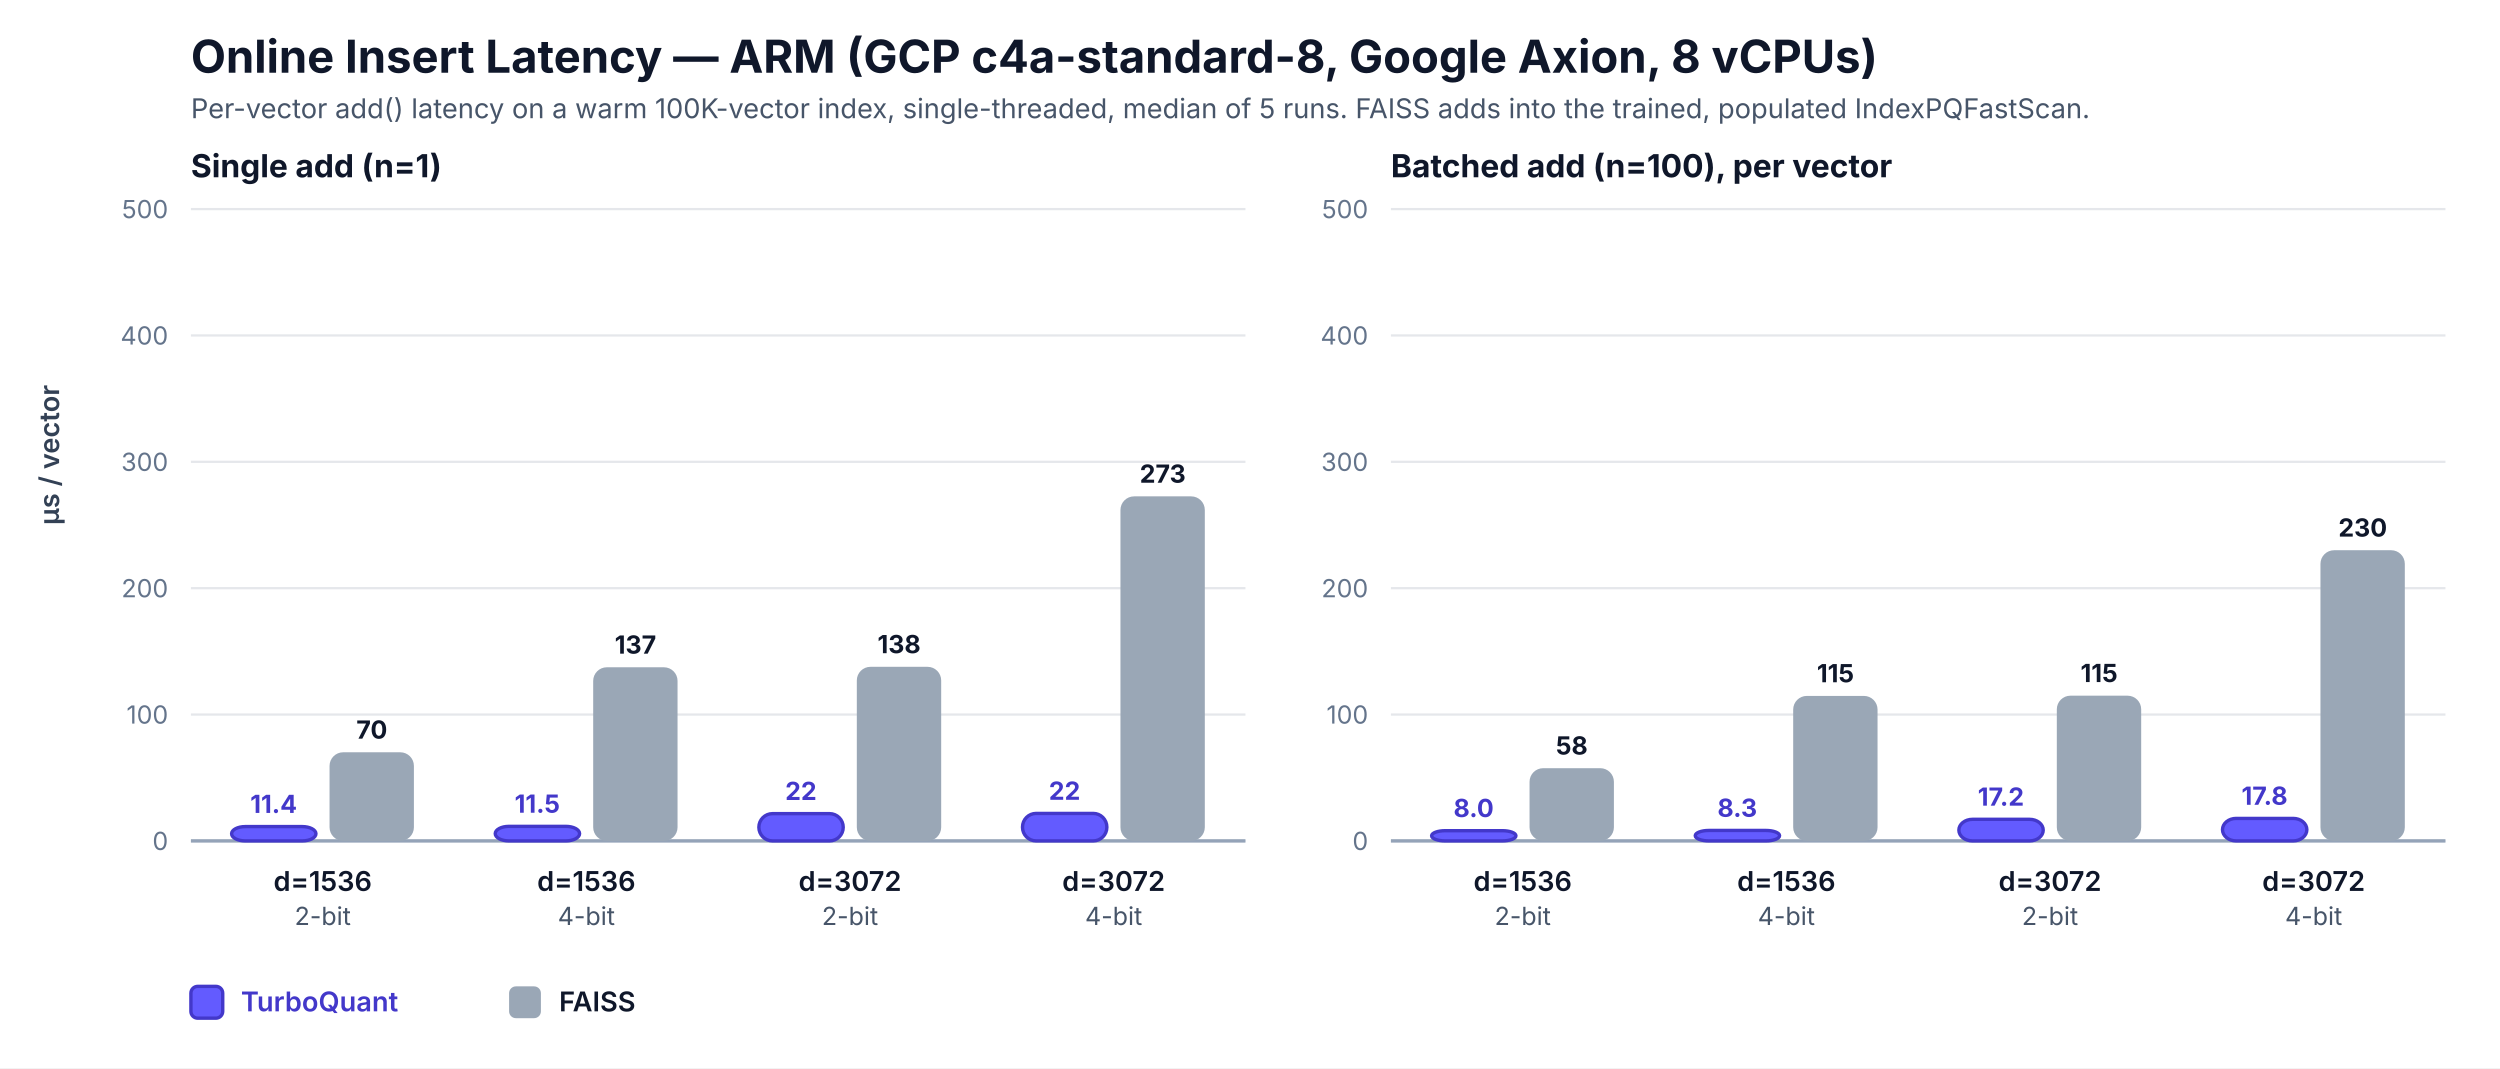
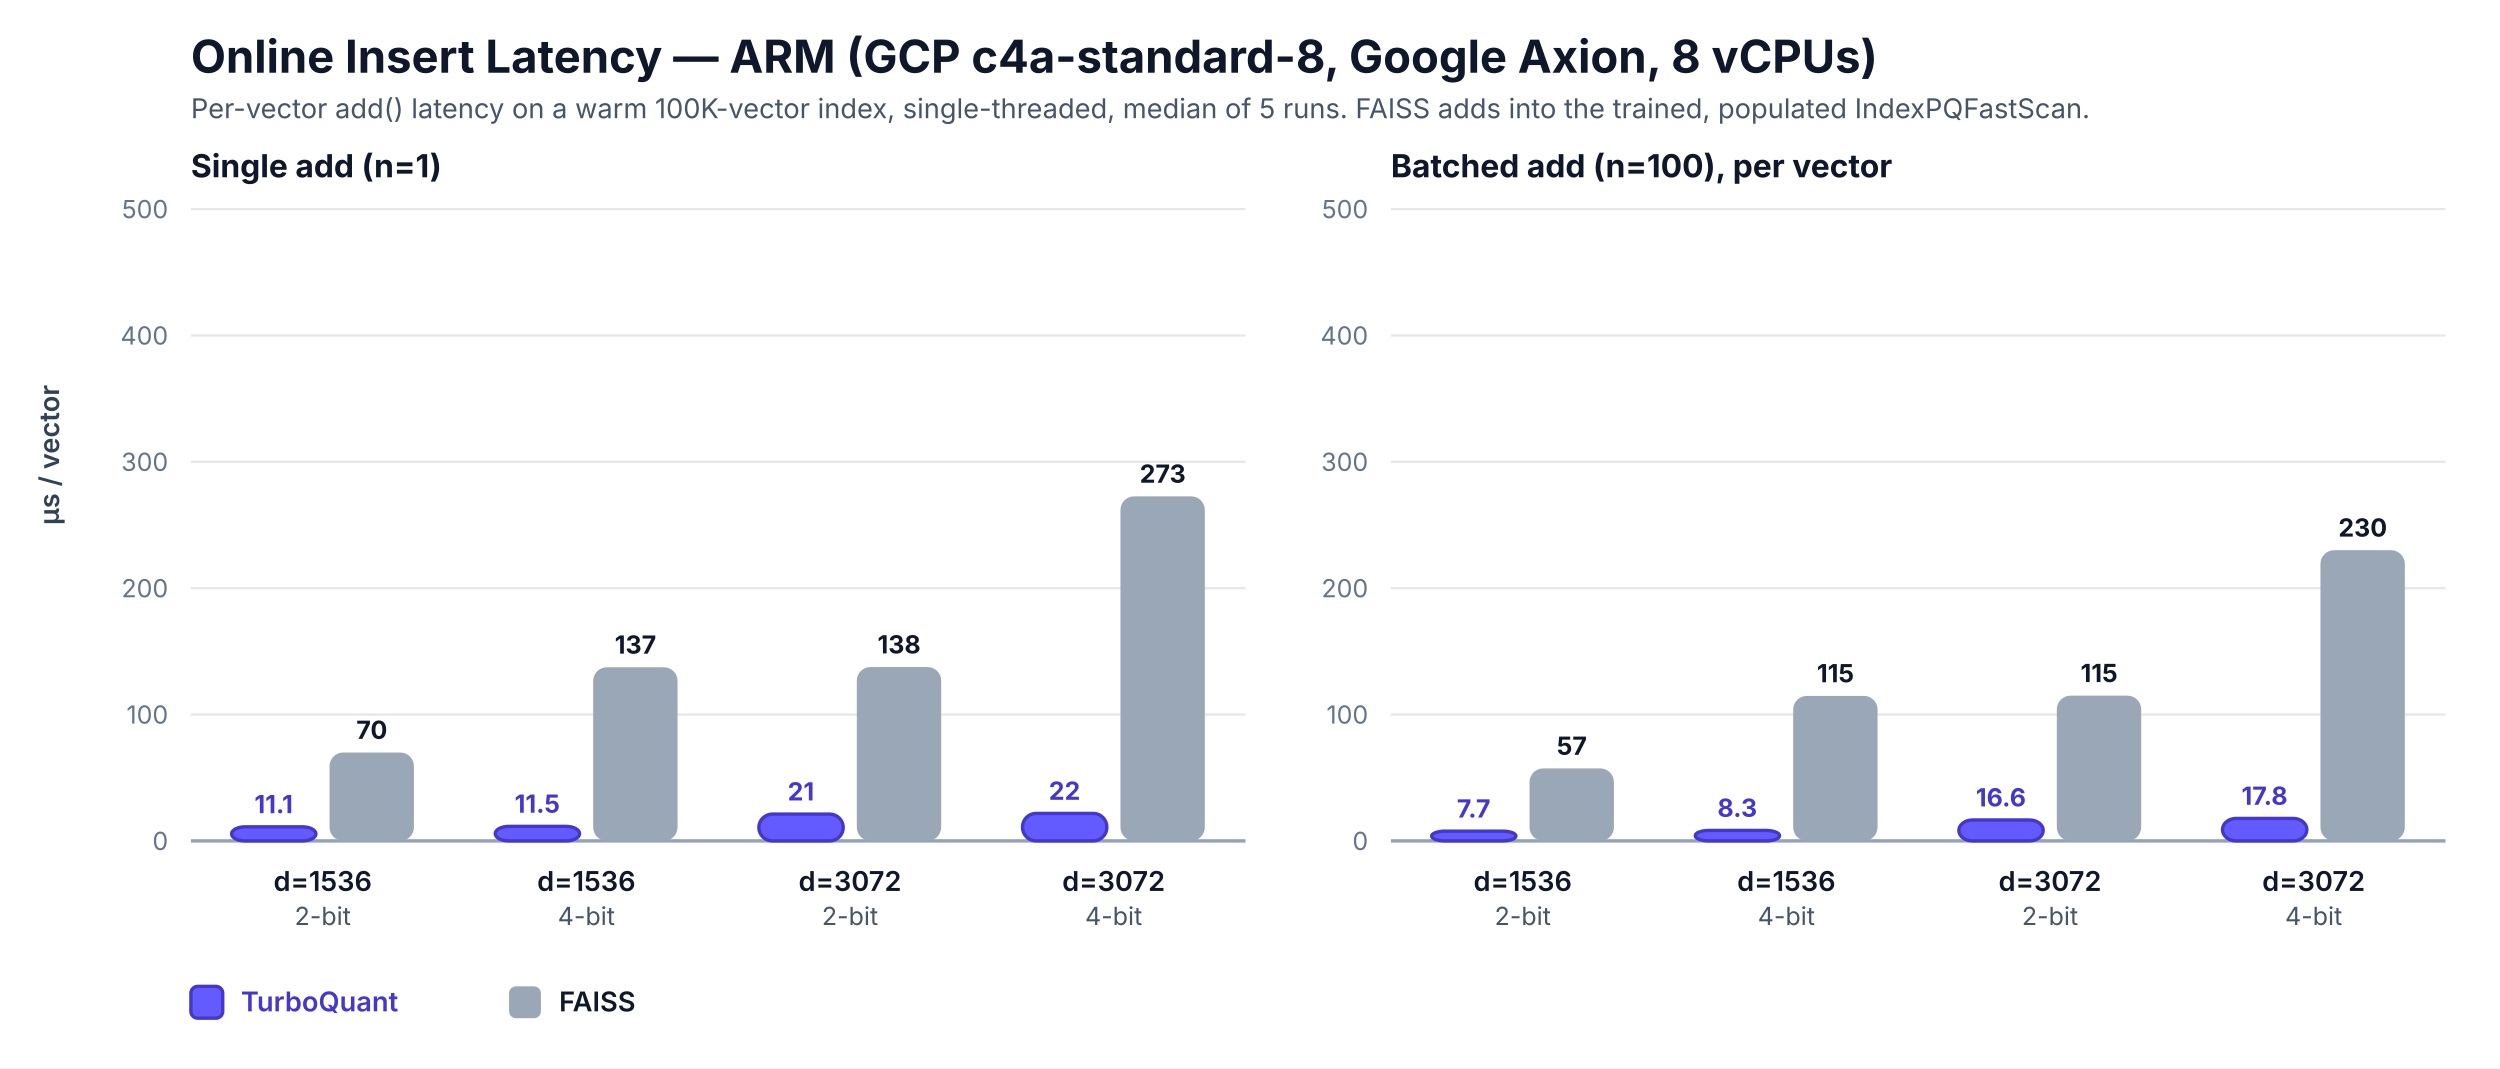
<svg xmlns="http://www.w3.org/2000/svg" width="1100" height="470" viewBox="0 0 1100 470" role="img" aria-label="Online Insert Latency — ARM (GCP c4a-standard-8, Google Axion, 8 vCPUs)">
  <style>
  .title { font: 700 20px -apple-system, BlinkMacSystemFont, "Segoe UI", sans-serif; fill: #0f172a; }
  .subtitle { font: 400 12px -apple-system, BlinkMacSystemFont, "Segoe UI", sans-serif; fill: #475569; }
  .panel { font: 700 14px -apple-system, BlinkMacSystemFont, "Segoe UI", sans-serif; fill: #0f172a; }
  .label { font: 600 12px -apple-system, BlinkMacSystemFont, "Segoe UI", sans-serif; fill: #0f172a; }
  .secondary { font: 400 11px -apple-system, BlinkMacSystemFont, "Segoe UI", sans-serif; fill: #475569; }
  .tick { font: 400 11px -apple-system, BlinkMacSystemFont, "Segoe UI", sans-serif; fill: #64748b; }
  .value { font: 700 11px -apple-system, BlinkMacSystemFont, "Segoe UI", sans-serif; fill: #0f172a; }
  .value-accent { font: 700 11px -apple-system, BlinkMacSystemFont, "Segoe UI", sans-serif; fill: #4338ca; }
  .axis { font: 600 12px -apple-system, BlinkMacSystemFont, "Segoe UI", sans-serif; fill: #334155; }
  .legend { font: 600 12px -apple-system, BlinkMacSystemFont, "Segoe UI", sans-serif; fill: #0f172a; }
</style>
  <rect width="100%" height="100%" fill="#ffffff" />
  <text x="84" y="32" class="title">Online Insert Latency — ARM (GCP c4a-standard-8, Google Axion, 8 vCPUs)</text>
  <text x="84" y="52" class="subtitle">Per-vector add() latency on a warm 100K-vector index, single-threaded, median of 5 runs. FAISS adds into the trained, populated IndexPQFastScan.</text>
  <line x1="84.0" y1="370.0" x2="548.0" y2="370.0" stroke="#e5e7eb" stroke-width="1" />
  <text x="74.0" y="374.0" text-anchor="end" class="tick">0</text>
  <line x1="84.0" y1="314.4" x2="548.0" y2="314.4" stroke="#e5e7eb" stroke-width="1" />
  <text x="74.0" y="318.4" text-anchor="end" class="tick">100</text>
  <line x1="84.0" y1="258.8" x2="548.0" y2="258.8" stroke="#e5e7eb" stroke-width="1" />
  <text x="74.0" y="262.8" text-anchor="end" class="tick">200</text>
  <line x1="84.0" y1="203.2" x2="548.0" y2="203.2" stroke="#e5e7eb" stroke-width="1" />
  <text x="74.0" y="207.2" text-anchor="end" class="tick">300</text>
  <line x1="84.0" y1="147.6" x2="548.0" y2="147.6" stroke="#e5e7eb" stroke-width="1" />
  <text x="74.0" y="151.6" text-anchor="end" class="tick">400</text>
  <line x1="84.0" y1="92.0" x2="548.0" y2="92.0" stroke="#e5e7eb" stroke-width="1" />
  <text x="74.0" y="96.0" text-anchor="end" class="tick">500</text>
  <line x1="84.0" y1="370.0" x2="548.0" y2="370.0" stroke="#94a3b8" stroke-width="1.5" />
  <text x="84.0" y="78" class="panel">Single add (n=1)</text>
-   <rect x="101.9" y="363.7" width="37.12" height="6.3" rx="6" fill="#635bff" stroke="#4338ca" stroke-width="1.5" />
-   <rect x="145.0" y="331.0" width="37.12" height="39.0" rx="6" fill="#9aa7b6" />
-   <text x="120.4" y="357.7" text-anchor="middle" class="value-accent">11.4</text>
-   <text x="163.6" y="325.0" text-anchor="middle" class="value">70</text>
+   <rect x="101.9" y="363.8" width="37.12" height="6.2" rx="6" fill="#635bff" stroke="#4338ca" stroke-width="1.5" />
+   <rect x="145.0" y="331.1" width="37.12" height="38.9" rx="6" fill="#9aa7b6" />
+   <text x="120.4" y="357.8" text-anchor="middle" class="value-accent">11.1</text>
+   <text x="163.6" y="325.1" text-anchor="middle" class="value">70</text>
  <text x="142.0" y="392" text-anchor="middle" class="label">d=1536</text>
  <text x="142.0" y="407" text-anchor="middle" class="secondary">2-bit</text>
  <rect x="217.9" y="363.6" width="37.12" height="6.4" rx="6" fill="#635bff" stroke="#4338ca" stroke-width="1.5" />
  <rect x="261.0" y="293.6" width="37.12" height="76.4" rx="6" fill="#9aa7b6" />
  <text x="236.4" y="357.6" text-anchor="middle" class="value-accent">11.5</text>
  <text x="279.6" y="287.6" text-anchor="middle" class="value">137</text>
  <text x="258.0" y="392" text-anchor="middle" class="label">d=1536</text>
  <text x="258.0" y="407" text-anchor="middle" class="secondary">4-bit</text>
-   <rect x="333.9" y="358.0" width="37.12" height="12.0" rx="6" fill="#635bff" stroke="#4338ca" stroke-width="1.5" />
-   <rect x="377.0" y="293.4" width="37.12" height="76.6" rx="6" fill="#9aa7b6" />
-   <text x="352.4" y="352.0" text-anchor="middle" class="value-accent">22</text>
-   <text x="395.6" y="287.4" text-anchor="middle" class="value">138</text>
+   <rect x="333.9" y="358.2" width="37.12" height="11.8" rx="6" fill="#635bff" stroke="#4338ca" stroke-width="1.5" />
+   <rect x="377.0" y="293.5" width="37.12" height="76.5" rx="6" fill="#9aa7b6" />
+   <text x="352.4" y="352.2" text-anchor="middle" class="value-accent">21</text>
+   <text x="395.6" y="287.5" text-anchor="middle" class="value">138</text>
  <text x="374.0" y="392" text-anchor="middle" class="label">d=3072</text>
  <text x="374.0" y="407" text-anchor="middle" class="secondary">2-bit</text>
  <rect x="449.9" y="357.9" width="37.12" height="12.1" rx="6" fill="#635bff" stroke="#4338ca" stroke-width="1.5" />
  <rect x="493.0" y="218.4" width="37.12" height="151.6" rx="6" fill="#9aa7b6" />
  <text x="468.4" y="351.9" text-anchor="middle" class="value-accent">22</text>
  <text x="511.6" y="212.4" text-anchor="middle" class="value">273</text>
  <text x="490.0" y="392" text-anchor="middle" class="label">d=3072</text>
  <text x="490.0" y="407" text-anchor="middle" class="secondary">4-bit</text>
  <line x1="612.0" y1="370.0" x2="1076.0" y2="370.0" stroke="#e5e7eb" stroke-width="1" />
  <text x="602.0" y="374.0" text-anchor="end" class="tick">0</text>
  <line x1="612.0" y1="314.4" x2="1076.0" y2="314.4" stroke="#e5e7eb" stroke-width="1" />
  <text x="602.0" y="318.4" text-anchor="end" class="tick">100</text>
  <line x1="612.0" y1="258.8" x2="1076.0" y2="258.8" stroke="#e5e7eb" stroke-width="1" />
  <text x="602.0" y="262.8" text-anchor="end" class="tick">200</text>
  <line x1="612.0" y1="203.2" x2="1076.0" y2="203.2" stroke="#e5e7eb" stroke-width="1" />
  <text x="602.0" y="207.2" text-anchor="end" class="tick">300</text>
  <line x1="612.0" y1="147.6" x2="1076.0" y2="147.6" stroke="#e5e7eb" stroke-width="1" />
  <text x="602.0" y="151.6" text-anchor="end" class="tick">400</text>
  <line x1="612.0" y1="92.0" x2="1076.0" y2="92.0" stroke="#e5e7eb" stroke-width="1" />
  <text x="602.0" y="96.0" text-anchor="end" class="tick">500</text>
  <line x1="612.0" y1="370.0" x2="1076.0" y2="370.0" stroke="#94a3b8" stroke-width="1.5" />
  <text x="612.0" y="78" class="panel">Batched add (n=100), per vector</text>
-   <rect x="629.9" y="365.5" width="37.12" height="4.5" rx="6" fill="#635bff" stroke="#4338ca" stroke-width="1.5" />
-   <rect x="673.0" y="338.0" width="37.12" height="32.0" rx="6" fill="#9aa7b6" />
-   <text x="648.4" y="359.5" text-anchor="middle" class="value-accent">8.0</text>
-   <text x="691.6" y="332.0" text-anchor="middle" class="value">58</text>
+   <rect x="629.9" y="365.7" width="37.12" height="4.3" rx="6" fill="#635bff" stroke="#4338ca" stroke-width="1.5" />
+   <rect x="673.0" y="338.1" width="37.12" height="31.9" rx="6" fill="#9aa7b6" />
+   <text x="648.4" y="359.7" text-anchor="middle" class="value-accent">7.7</text>
+   <text x="691.6" y="332.1" text-anchor="middle" class="value">57</text>
  <text x="670.0" y="392" text-anchor="middle" class="label">d=1536</text>
  <text x="670.0" y="407" text-anchor="middle" class="secondary">2-bit</text>
  <rect x="745.9" y="365.4" width="37.12" height="4.6" rx="6" fill="#635bff" stroke="#4338ca" stroke-width="1.5" />
  <rect x="789.0" y="306.2" width="37.12" height="63.8" rx="6" fill="#9aa7b6" />
  <text x="764.4" y="359.4" text-anchor="middle" class="value-accent">8.3</text>
  <text x="807.6" y="300.2" text-anchor="middle" class="value">115</text>
  <text x="786.0" y="392" text-anchor="middle" class="label">d=1536</text>
  <text x="786.0" y="407" text-anchor="middle" class="secondary">4-bit</text>
-   <rect x="861.9" y="360.5" width="37.12" height="9.5" rx="6" fill="#635bff" stroke="#4338ca" stroke-width="1.5" />
+   <rect x="861.9" y="360.8" width="37.12" height="9.2" rx="6" fill="#635bff" stroke="#4338ca" stroke-width="1.5" />
  <rect x="905.0" y="306.1" width="37.12" height="63.9" rx="6" fill="#9aa7b6" />
-   <text x="880.4" y="354.5" text-anchor="middle" class="value-accent">17.2</text>
+   <text x="880.4" y="354.8" text-anchor="middle" class="value-accent">16.6</text>
  <text x="923.6" y="300.1" text-anchor="middle" class="value">115</text>
  <text x="902.0" y="392" text-anchor="middle" class="label">d=3072</text>
  <text x="902.0" y="407" text-anchor="middle" class="secondary">2-bit</text>
  <rect x="977.9" y="360.1" width="37.12" height="9.9" rx="6" fill="#635bff" stroke="#4338ca" stroke-width="1.5" />
  <rect x="1021.0" y="242.1" width="37.12" height="127.9" rx="6" fill="#9aa7b6" />
  <text x="996.4" y="354.1" text-anchor="middle" class="value-accent">17.8</text>
  <text x="1039.6" y="236.1" text-anchor="middle" class="value">230</text>
  <text x="1018.0" y="392" text-anchor="middle" class="label">d=3072</text>
  <text x="1018.0" y="407" text-anchor="middle" class="secondary">4-bit</text>
  <text x="26" y="231.0" transform="rotate(-90, 26, 231.0)" class="axis">µs / vector</text>
  <rect x="84" y="434" width="14" height="14" rx="3" fill="#635bff" stroke="#4338ca" stroke-width="1.5" />
  <text x="106" y="445" class="legend" style="fill: #4338ca;">TurboQuant</text>
  <rect x="224" y="434" width="14" height="14" rx="3" fill="#9aa7b6" />
  <text x="246" y="445" class="legend">FAISS</text>
</svg>
